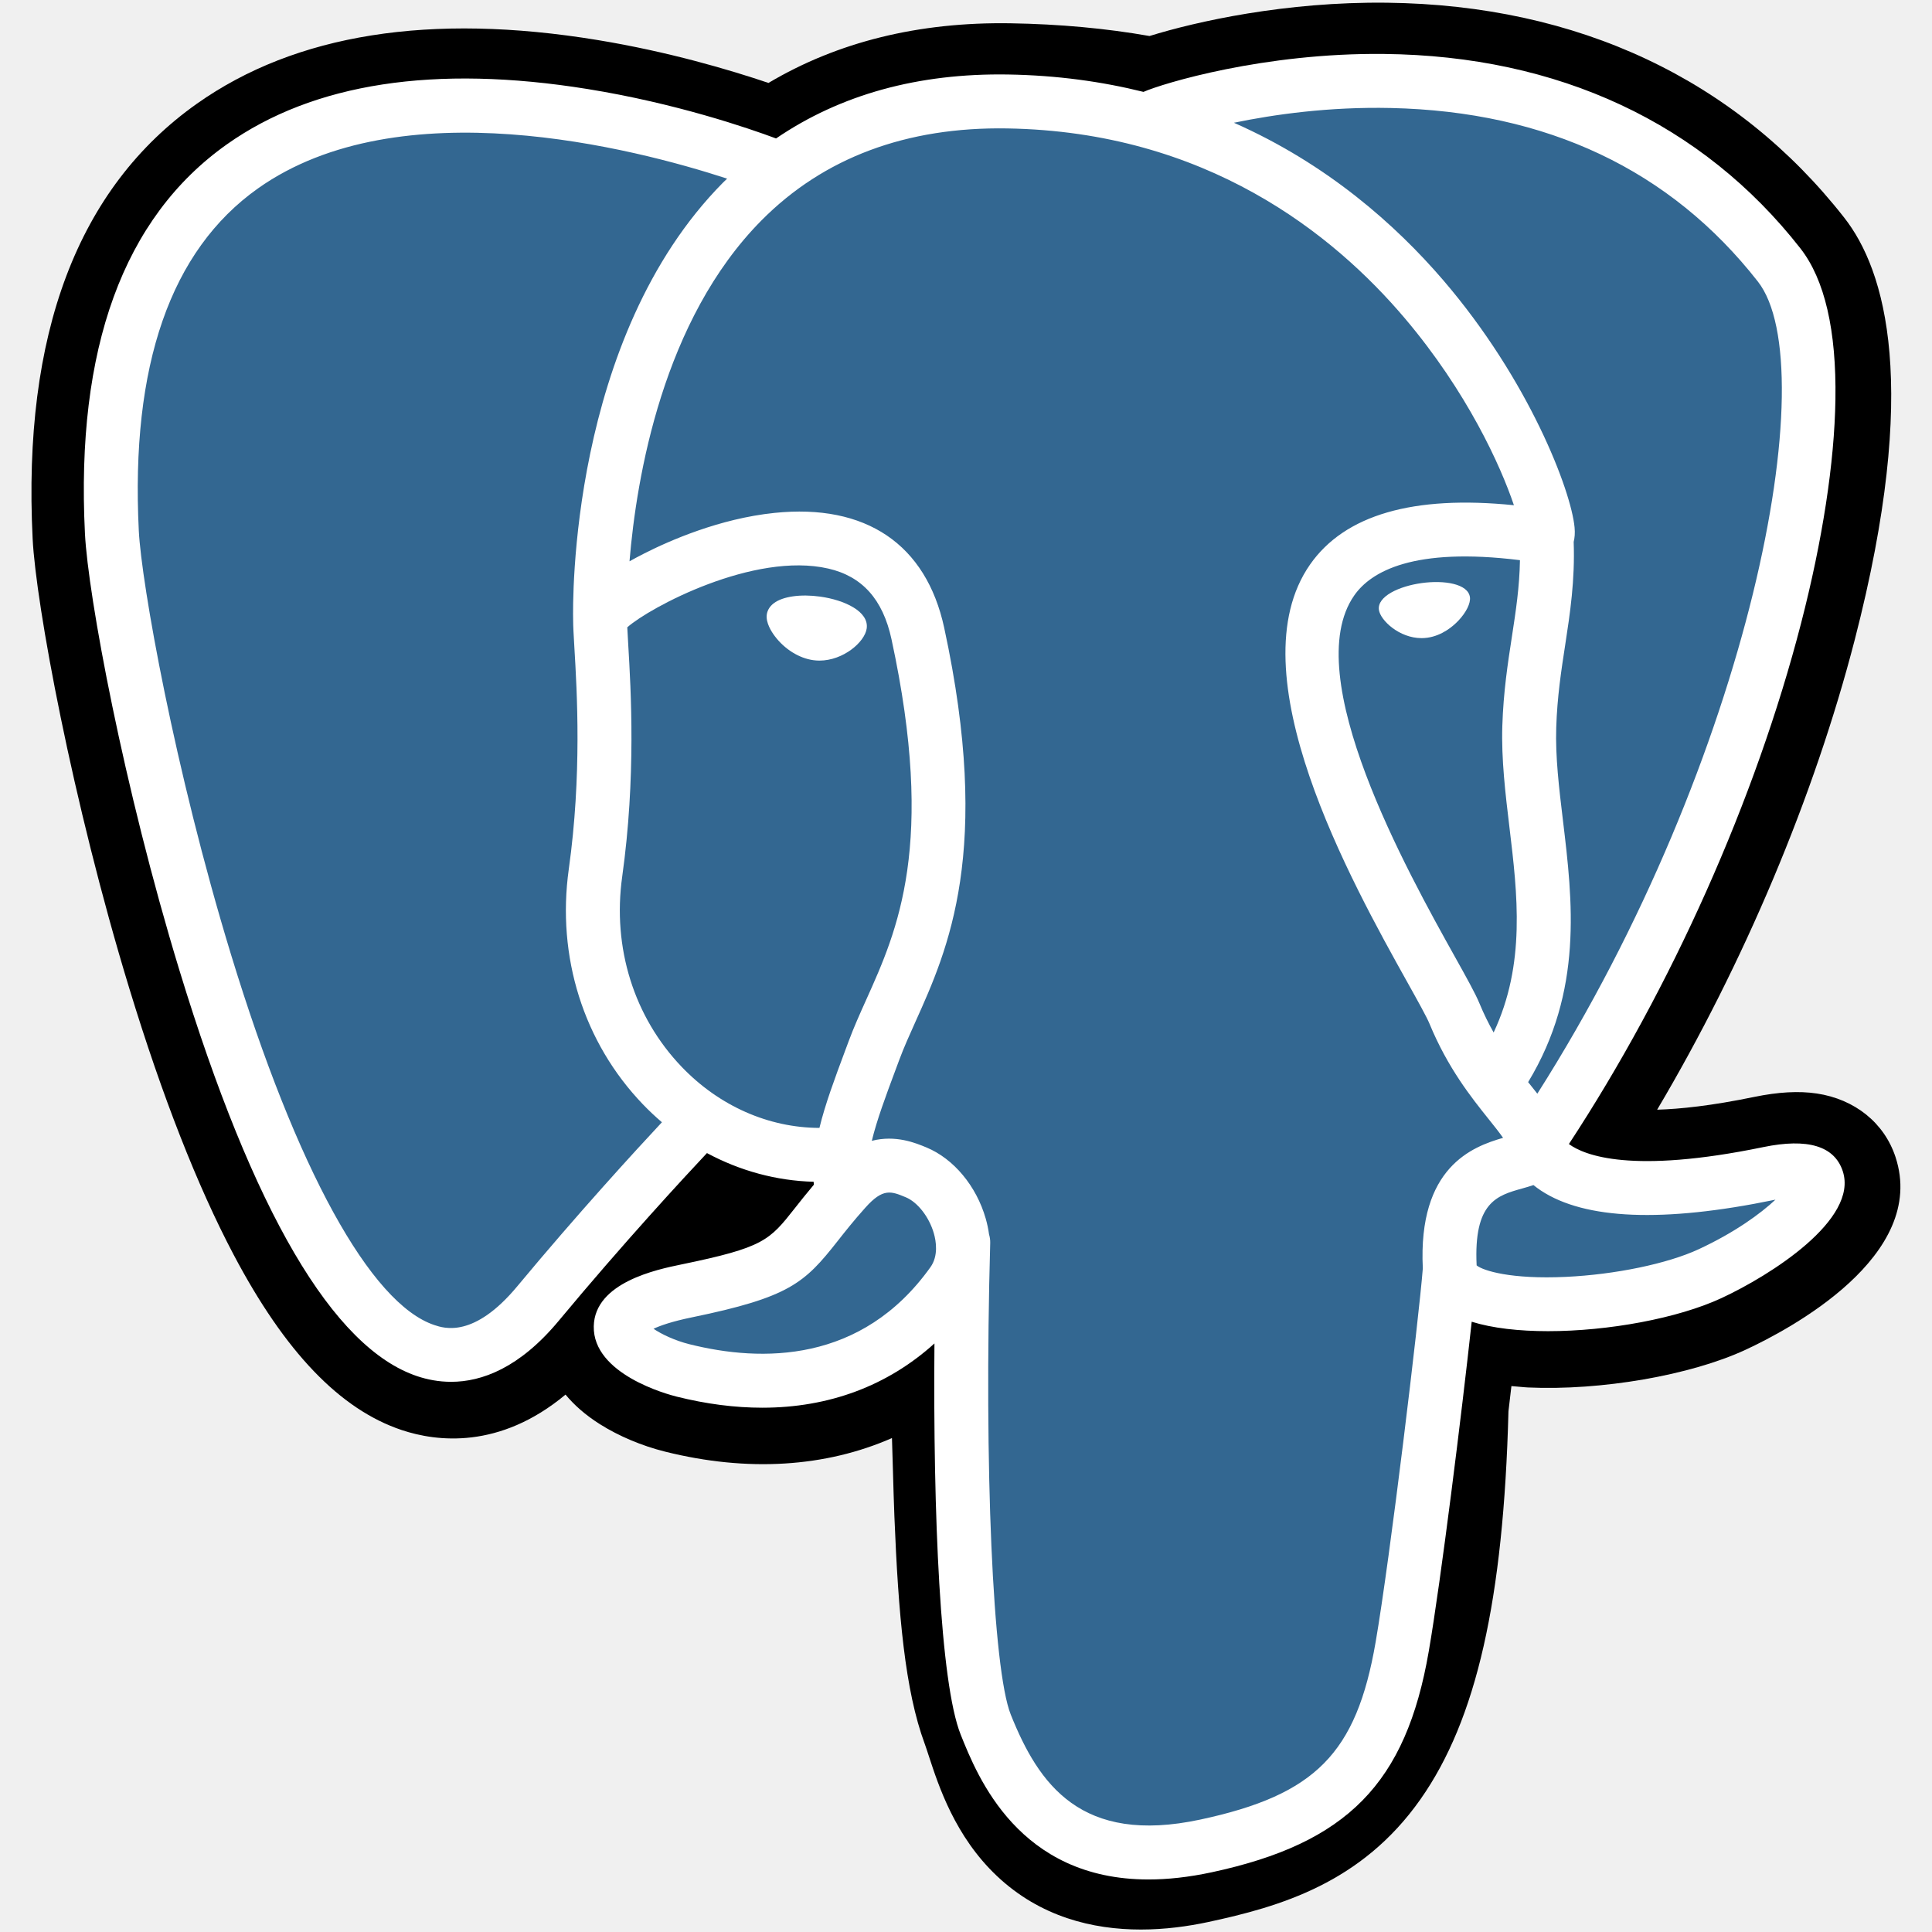
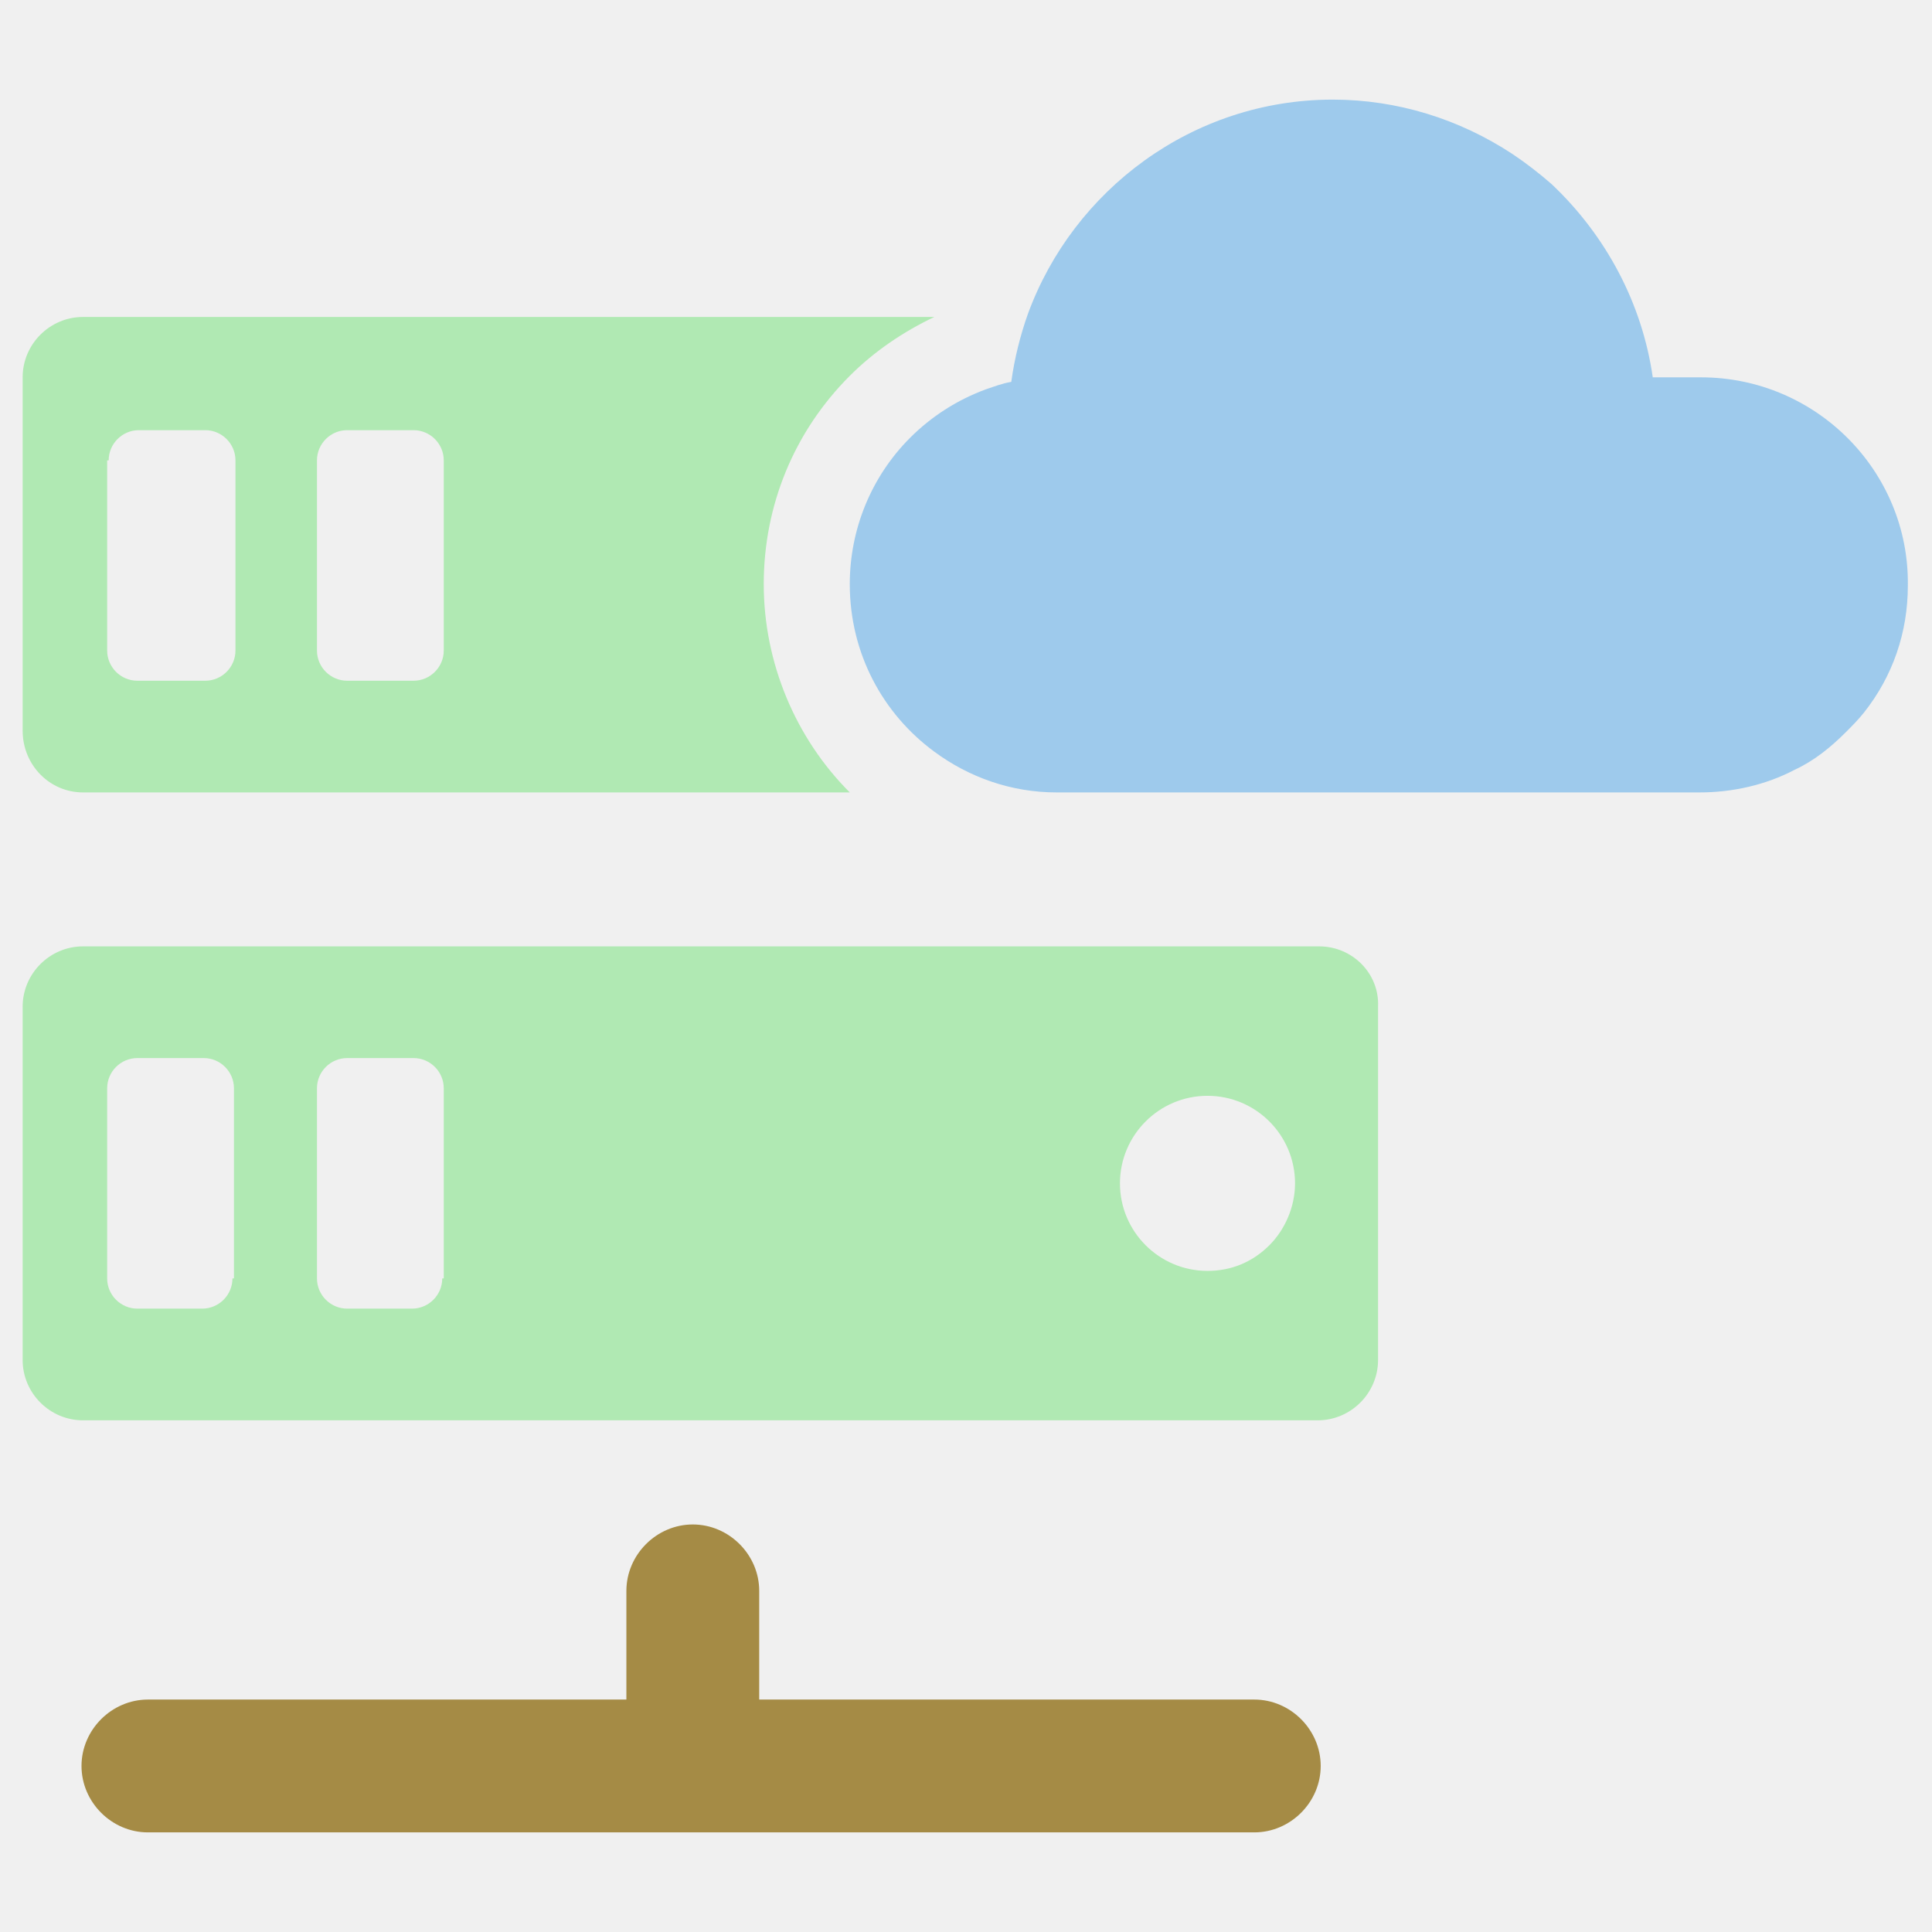
- <svg xmlns="http://www.w3.org/2000/svg" width="800px" height="800px" viewBox="-4 0 264 264" version="1.1" preserveAspectRatio="xMidYMid" fill="#000000">
-   <g id="SVGRepo_bgCarrier" stroke-width="0" />
-   <g id="SVGRepo_tracerCarrier" stroke-linecap="round" stroke-linejoin="round" />
-   <g id="SVGRepo_iconCarrier">
-     <g>
-       <path d="M255.008,158.086 C253.473,153.437 249.452,150.199 244.252,149.422 C241.8,149.056 238.992,149.212 235.669,149.897 C229.877,151.092 225.58,151.547 222.444,151.635 C234.281,131.65 243.906,108.86 249.447,87.407 C258.406,52.718 253.619,36.915 248.024,29.767 C233.217,10.848 211.614,0.683 185.552,0.372 C171.649,0.202 159.444,2.947 153.077,4.921 C147.149,3.875 140.775,3.291 134.086,3.183 C121.55,2.983 110.473,5.716 101.008,11.333 C95.767,9.561 87.358,7.063 77.646,5.469 C54.804,1.719 36.394,4.641 22.928,14.154 C6.622,25.672 -0.937,45.684 0.461,73.634 C0.905,82.508 5.869,109.508 13.685,135.114 C18.177,149.832 22.967,162.054 27.922,171.444 C34.949,184.759 42.468,192.6 50.909,195.416 C55.64,196.992 64.236,198.096 73.277,190.567 C74.423,191.954 75.952,193.333 77.981,194.614 C80.558,196.239 83.709,197.567 86.856,198.354 C98.197,201.189 108.82,200.48 117.883,196.506 C117.939,198.118 117.982,199.658 118.018,200.988 C118.079,203.145 118.138,205.26 118.217,207.238 C118.754,220.612 119.664,231.011 122.36,238.287 C122.508,238.688 122.707,239.297 122.917,239.944 C124.262,244.062 126.511,250.956 132.233,256.355 C138.158,261.948 145.325,263.663 151.889,263.663 C155.181,263.663 158.322,263.231 161.077,262.641 C170.897,260.536 182.05,257.33 190.118,245.842 C197.746,234.982 201.454,218.625 202.125,192.851 C202.212,192.123 202.292,191.427 202.369,190.764 C202.422,190.316 202.475,189.859 202.529,189.402 L204.326,189.56 L204.789,189.591 C214.791,190.047 227.021,187.926 234.532,184.437 C240.467,181.683 259.486,171.642 255.008,158.086" fill="#000000"> </path>
-       <path d="M237.906,160.722 C208.166,166.857 206.121,156.788 206.121,156.788 C237.522,110.195 250.648,51.052 239.32,36.577 C208.417,-2.908 154.922,15.766 154.029,16.25 L153.742,16.302 C147.866,15.082 141.291,14.356 133.9,14.235 C120.444,14.014 110.236,17.763 102.49,23.637 C102.49,23.637 7.06,-15.677 11.499,73.081 C12.443,91.963 38.563,215.954 69.717,178.503 C81.104,164.808 92.106,153.229 92.106,153.229 C97.571,156.859 104.113,158.711 110.971,158.046 L111.504,157.594 C111.338,159.294 111.414,160.957 111.717,162.926 C103.691,171.893 106.05,173.467 90.006,176.77 C73.771,180.116 83.308,186.072 89.535,187.629 C97.084,189.517 114.548,192.191 126.348,175.672 L125.878,177.557 C129.022,180.076 131.23,193.94 130.86,206.509 C130.49,219.077 130.243,227.706 132.721,234.446 C135.199,241.186 137.668,256.351 158.76,251.832 C176.383,248.055 185.516,238.268 186.787,221.943 C187.688,210.336 189.729,212.052 189.857,201.675 L191.494,196.763 C193.381,181.03 191.794,175.954 202.651,178.315 L205.29,178.547 C213.282,178.91 223.741,177.261 229.88,174.408 C243.098,168.274 250.938,158.031 237.904,160.722 L237.906,160.722" fill="#336791"> </path>
-       <path d="M108.076,81.525 C105.397,81.152 102.969,81.497 101.741,82.427 C101.05,82.95 100.837,83.556 100.779,83.973 C100.625,85.078 101.4,86.3 101.875,86.93 C103.221,88.714 105.187,89.94 107.133,90.21 C107.415,90.249 107.696,90.268 107.975,90.268 C111.22,90.268 114.171,87.741 114.431,85.876 C114.756,83.54 111.365,81.983 108.076,81.525" fill="#FFFFFF"> </path>
-       <path d="M196.86,81.599 L196.86,81.599 C196.604,79.768 193.346,79.246 190.254,79.676 C187.166,80.106 184.172,81.5 184.422,83.335 C184.623,84.762 187.199,87.198 190.249,87.198 C190.507,87.198 190.767,87.181 191.029,87.144 C193.065,86.862 194.559,85.569 195.268,84.824 C196.35,83.688 196.975,82.422 196.86,81.599" fill="#FFFFFF"> </path>
-       <path d="M247.802,160.025 C246.668,156.596 243.018,155.493 236.954,156.745 C218.949,160.461 212.501,157.887 210.384,156.328 C224.379,135.007 235.892,109.236 242.103,85.191 C245.045,73.801 246.67,63.223 246.803,54.602 C246.95,45.138 245.338,38.184 242.014,33.936 C228.612,16.811 208.942,7.625 185.132,7.373 C168.763,7.189 154.933,11.378 152.252,12.556 C146.606,11.152 140.451,10.29 133.75,10.18 C121.462,9.981 110.84,12.923 102.046,18.919 C98.226,17.498 88.354,14.109 76.281,12.164 C55.409,8.803 38.823,11.35 26.987,19.735 C12.864,29.741 6.344,47.627 7.607,72.894 C8.032,81.396 12.876,107.548 20.52,132.593 C30.582,165.557 41.519,184.218 53.028,188.057 C54.375,188.506 55.929,188.82 57.641,188.82 C61.839,188.82 66.986,186.928 72.341,180.49 C81.236,169.789 89.541,160.822 92.602,157.564 C97.126,159.992 102.096,161.348 107.179,161.484 C107.188,161.617 107.202,161.75 107.214,161.882 C106.194,163.092 105.357,164.152 104.644,165.057 C101.122,169.528 100.389,170.459 89.052,172.793 C85.827,173.459 77.261,175.224 77.136,181.228 C77,187.788 87.261,190.543 88.43,190.835 C92.504,191.855 96.429,192.358 100.172,192.358 C109.275,192.357 117.286,189.366 123.688,183.577 C123.491,206.963 124.466,230.007 127.274,237.028 C129.573,242.776 135.192,256.823 152.938,256.822 C155.542,256.822 158.408,256.519 161.561,255.843 C180.082,251.872 188.125,243.687 191.236,225.64 C192.901,215.995 195.758,192.964 197.102,180.61 C199.938,181.495 203.589,181.9 207.536,181.899 C215.768,181.899 225.267,180.15 231.224,177.385 C237.916,174.277 249.992,166.651 247.802,160.025 L247.802,160.025 Z M203.696,76.545 C203.635,80.192 203.133,83.503 202.601,86.959 C202.028,90.676 201.436,94.519 201.287,99.184 C201.14,103.724 201.707,108.445 202.255,113.009 C203.363,122.228 204.5,131.721 200.099,141.087 C199.415,139.872 198.754,138.546 198.149,137.078 C197.602,135.752 196.414,133.622 194.77,130.674 C188.37,119.198 173.385,92.324 181.056,81.358 C183.341,78.094 189.14,74.738 203.696,76.545 L203.696,76.545 Z M186.052,14.758 C207.386,15.229 224.261,23.21 236.21,38.478 C245.374,50.189 235.283,103.476 206.07,149.447 C205.781,149.08 205.488,148.71 205.184,148.33 C205.063,148.178 204.939,148.024 204.814,147.868 C212.363,135.401 210.887,123.066 209.573,112.13 C209.033,107.642 208.524,103.403 208.653,99.421 C208.787,95.2 209.345,91.581 209.885,88.081 C210.548,83.768 211.223,79.305 211.037,74.044 C211.176,73.492 211.232,72.84 211.159,72.066 C210.684,67.021 204.924,51.922 193.184,38.255 C186.762,30.781 177.397,22.416 164.61,16.774 C170.11,15.634 177.631,14.571 186.052,14.758 L186.052,14.758 Z M66.674,175.778 C60.774,182.872 56.7,181.512 55.36,181.066 C46.629,178.154 36.5,159.702 27.569,130.442 C19.841,105.124 15.325,79.665 14.967,72.526 C13.839,49.948 19.312,34.213 31.235,25.757 C50.639,11.997 82.541,20.233 95.36,24.41 C95.176,24.592 94.984,24.762 94.802,24.947 C73.766,46.191 74.265,82.488 74.317,84.706 C74.315,85.562 74.387,86.774 74.485,88.441 C74.847,94.546 75.521,105.908 73.721,118.775 C72.049,130.732 75.735,142.435 83.832,150.884 C84.67,151.758 85.545,152.58 86.449,153.352 C82.845,157.212 75.012,165.748 66.674,175.778 L66.674,175.778 Z M89.153,145.785 C82.627,138.975 79.663,129.503 81.02,119.796 C82.92,106.203 82.219,94.365 81.842,88.005 C81.789,87.115 81.743,86.335 81.715,85.72 C84.788,82.995 99.029,75.365 109.184,77.692 C113.819,78.753 116.643,81.909 117.817,87.337 C123.893,115.44 118.621,127.153 114.385,136.566 C113.512,138.505 112.687,140.338 111.983,142.234 L111.437,143.7 C110.055,147.406 108.769,150.852 107.972,154.124 C101.034,154.103 94.285,151.14 89.153,145.785 L89.153,145.785 Z M90.218,183.685 C88.192,183.179 86.37,182.3 85.301,181.571 C86.194,181.15 87.783,180.579 90.539,180.012 C103.876,177.266 105.936,175.328 110.434,169.617 C111.465,168.308 112.634,166.823 114.253,165.015 C114.253,165.014 114.254,165.014 114.255,165.013 C116.666,162.313 117.769,162.771 119.769,163.601 C121.39,164.272 122.969,166.303 123.609,168.539 C123.912,169.595 124.252,171.6 123.139,173.159 C113.743,186.315 100.051,186.146 90.218,183.685 L90.218,183.685 Z M160.017,248.637 C143.701,252.133 137.924,243.808 134.117,234.291 C131.66,228.147 130.452,200.44 131.309,169.844 C131.32,169.437 131.262,169.043 131.15,168.674 C131.052,167.96 130.902,167.238 130.694,166.512 C129.42,162.06 126.315,158.336 122.59,156.792 C121.11,156.179 118.394,155.054 115.13,155.889 C115.826,153.021 117.033,149.782 118.342,146.275 L118.891,144.8 C119.509,143.137 120.285,141.414 121.105,139.59 C125.538,129.742 131.609,116.253 125.02,85.78 C122.552,74.366 114.31,68.792 101.816,70.087 C94.325,70.862 87.473,73.884 84.055,75.617 C83.32,75.989 82.648,76.349 82.02,76.699 C82.974,65.199 86.578,43.707 100.061,30.11 C108.549,21.549 119.854,17.321 133.628,17.549 C160.769,17.993 178.172,31.921 187.994,43.528 C196.458,53.529 201.041,63.604 202.87,69.037 C189.115,67.639 179.76,70.354 175.018,77.134 C164.701,91.882 180.662,120.506 188.333,134.263 C189.74,136.784 190.954,138.963 191.336,139.889 C193.834,145.943 197.068,149.985 199.429,152.935 C200.153,153.839 200.855,154.716 201.389,155.482 C197.223,156.683 189.74,159.458 190.422,173.329 C189.872,180.289 185.961,212.875 183.974,224.388 C181.351,239.598 175.754,245.263 160.017,248.637 L160.017,248.637 Z M228.121,170.701 C223.861,172.678 216.732,174.162 209.96,174.48 C202.479,174.83 198.672,173.642 197.776,172.911 C197.355,164.267 200.573,163.364 203.978,162.408 C204.513,162.257 205.035,162.111 205.539,161.935 C205.852,162.19 206.195,162.443 206.571,162.691 C212.583,166.659 223.306,167.087 238.445,163.962 C238.5,163.951 238.556,163.94 238.611,163.929 C236.569,165.838 233.075,168.4 228.121,170.701 L228.121,170.701 Z" fill="#FFFFFF"> </path>
-     </g>
-   </g>
+ <svg xmlns="http://www.w3.org/2000/svg" enable-background="new 0 0 128 128" viewBox="0 0 128 128" id="network-server">
+   <path fill="#a58b45" d="M83.1,112.6H50.3v-7.2c0-2.4-2-4.4-4.4-4.4c-2.4,0-4.4,2-4.4,4.4v7.2H9.8c-2.4,0-4.4,2-4.4,4.4   c0,2.4,2,4.4,4.4,4.4h73.3c2.4,0,4.4-2,4.4-4.4C87.5,114.6,85.5,112.6,83.1,112.6z" />
+   <path fill="#b0e9b3" d="M5.5 52.5h50.8c-3.6-3.6-5.7-8.6-5.7-13.8 0-5.2 2-10.1 5.7-13.8 1.6-1.6 3.5-2.9 5.6-3.9H5.5c-2.2 0-4 1.8-4 4v23.4C1.5 50.7 3.3 52.5 5.5 52.5zM21 30.5c0-1.1.9-2 2-2h4.4c1.1 0 2 .9 2 2v12.6c0 1.1-.9 2-2 2H23c-1.1 0-2-.9-2-2V30.5zM7.2 30.5c0-1.1.9-2 2-2h4.4c1.1 0 2 .9 2 2v12.6c0 1.1-.9 2-2 2H9.1c-1.1 0-2-.9-2-2V30.5zM87.4 62.7H5.5c-2.2 0-4 1.8-4 4v23.4c0 2.2 1.8 4 4 4h81.8c2.2 0 4-1.8 4-4V66.7C91.4 64.5 89.6 62.7 87.4 62.7zM15.4 84.7c0 1.1-.9 2-2 2H9.1c-1.1 0-2-.9-2-2V72.1c0-1.1.9-2 2-2h4.4c1.1 0 2 .9 2 2V84.7zM29.3 84.7c0 1.1-.9 2-2 2H23c-1.1 0-2-.9-2-2V72.1c0-1.1.9-2 2-2h4.4c1.1 0 2 .9 2 2V84.7zM84.1 82.5c-1.1 1.1-2.5 1.7-4.1 1.7-3.2 0-5.8-2.6-5.8-5.8 0-3.2 2.6-5.8 5.8-5.8 3.2 0 5.8 2.6 5.8 5.8C85.8 80 85.1 81.5 84.1 82.5z">
+     </path>
+   <path fill="#9ecaec" d="M112.7,25h-3.2c-0.7-4.9-3.1-9.4-6.7-12.8c-0.8-0.7-1.7-1.4-2.6-2c-3.5-2.3-7.6-3.6-11.9-3.6   c-9.3,0-17.2,6-20.2,14.2c-0.5,1.4-0.9,3-1.1,4.5c-0.6,0.1-1.1,0.3-1.7,0.5c-1.9,0.7-3.6,1.8-5,3.2c-2.6,2.6-4,6.1-4,9.7   c0,4.6,2.2,8.6,5.6,11.1c2.3,1.7,5.1,2.7,8.1,2.7h42.6c2.2,0,4.4-0.5,6.3-1.5c1.3-0.6,2.4-1.5,3.4-2.5c0.4-0.4,0.8-0.8,1.2-1.3   c0,0,0,0,0,0c1.9-2.4,2.9-5.3,2.9-8.4C126.5,31.2,120.3,25,112.7,25z" />
</svg>
